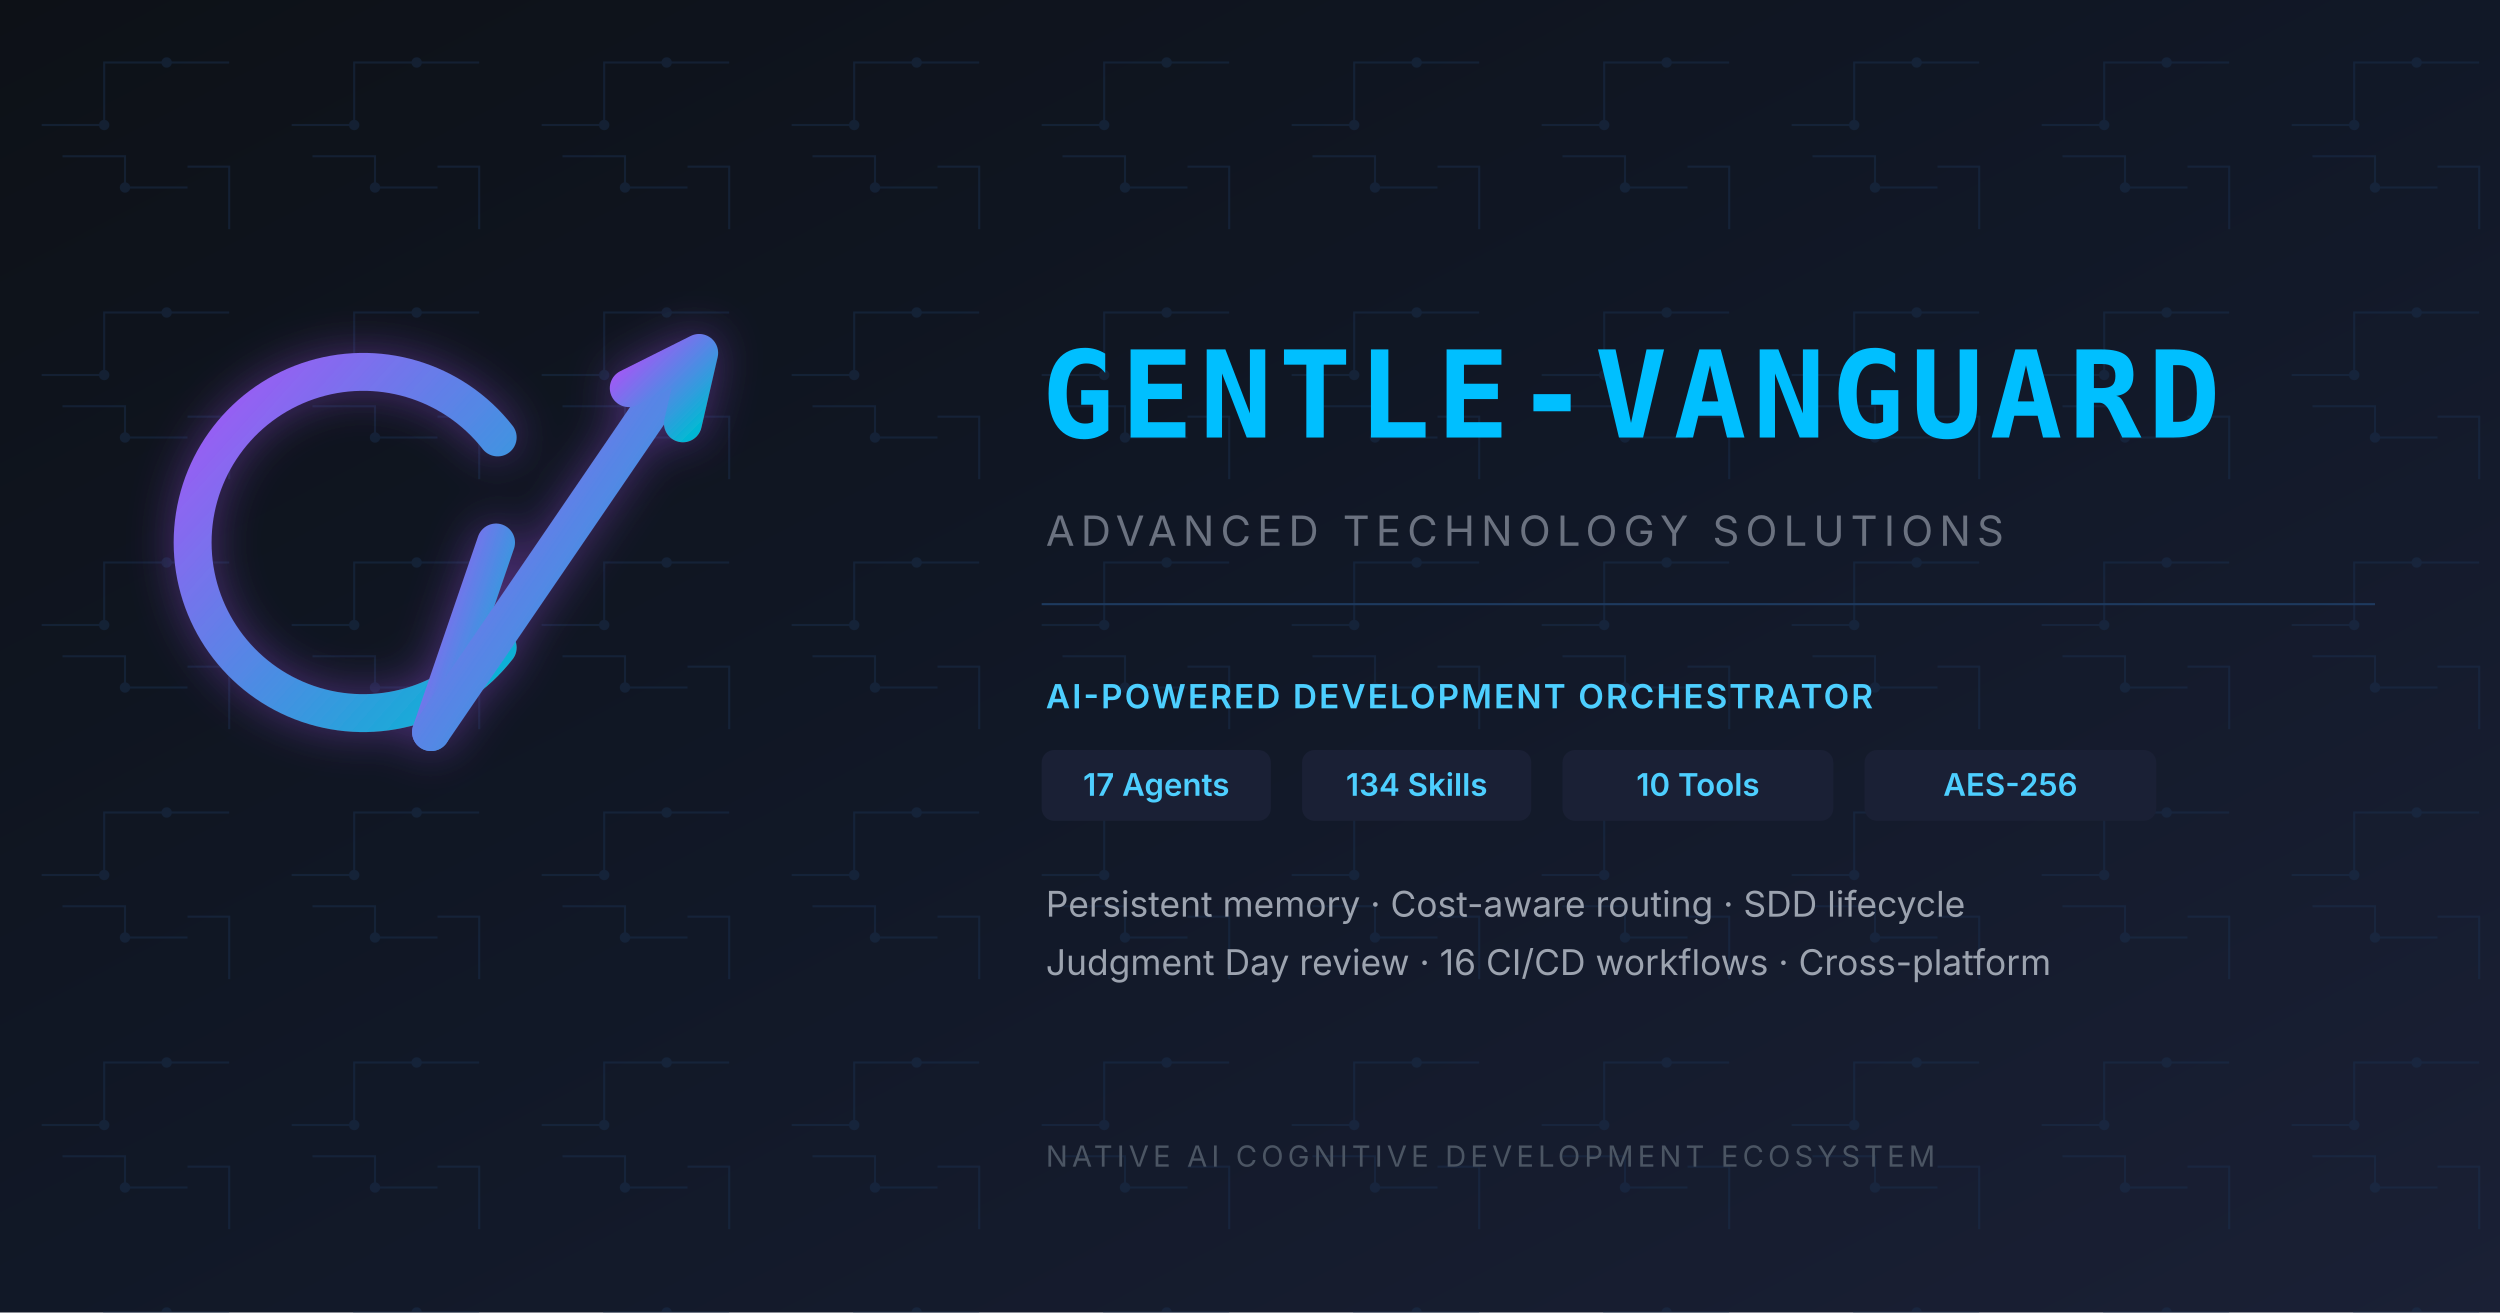
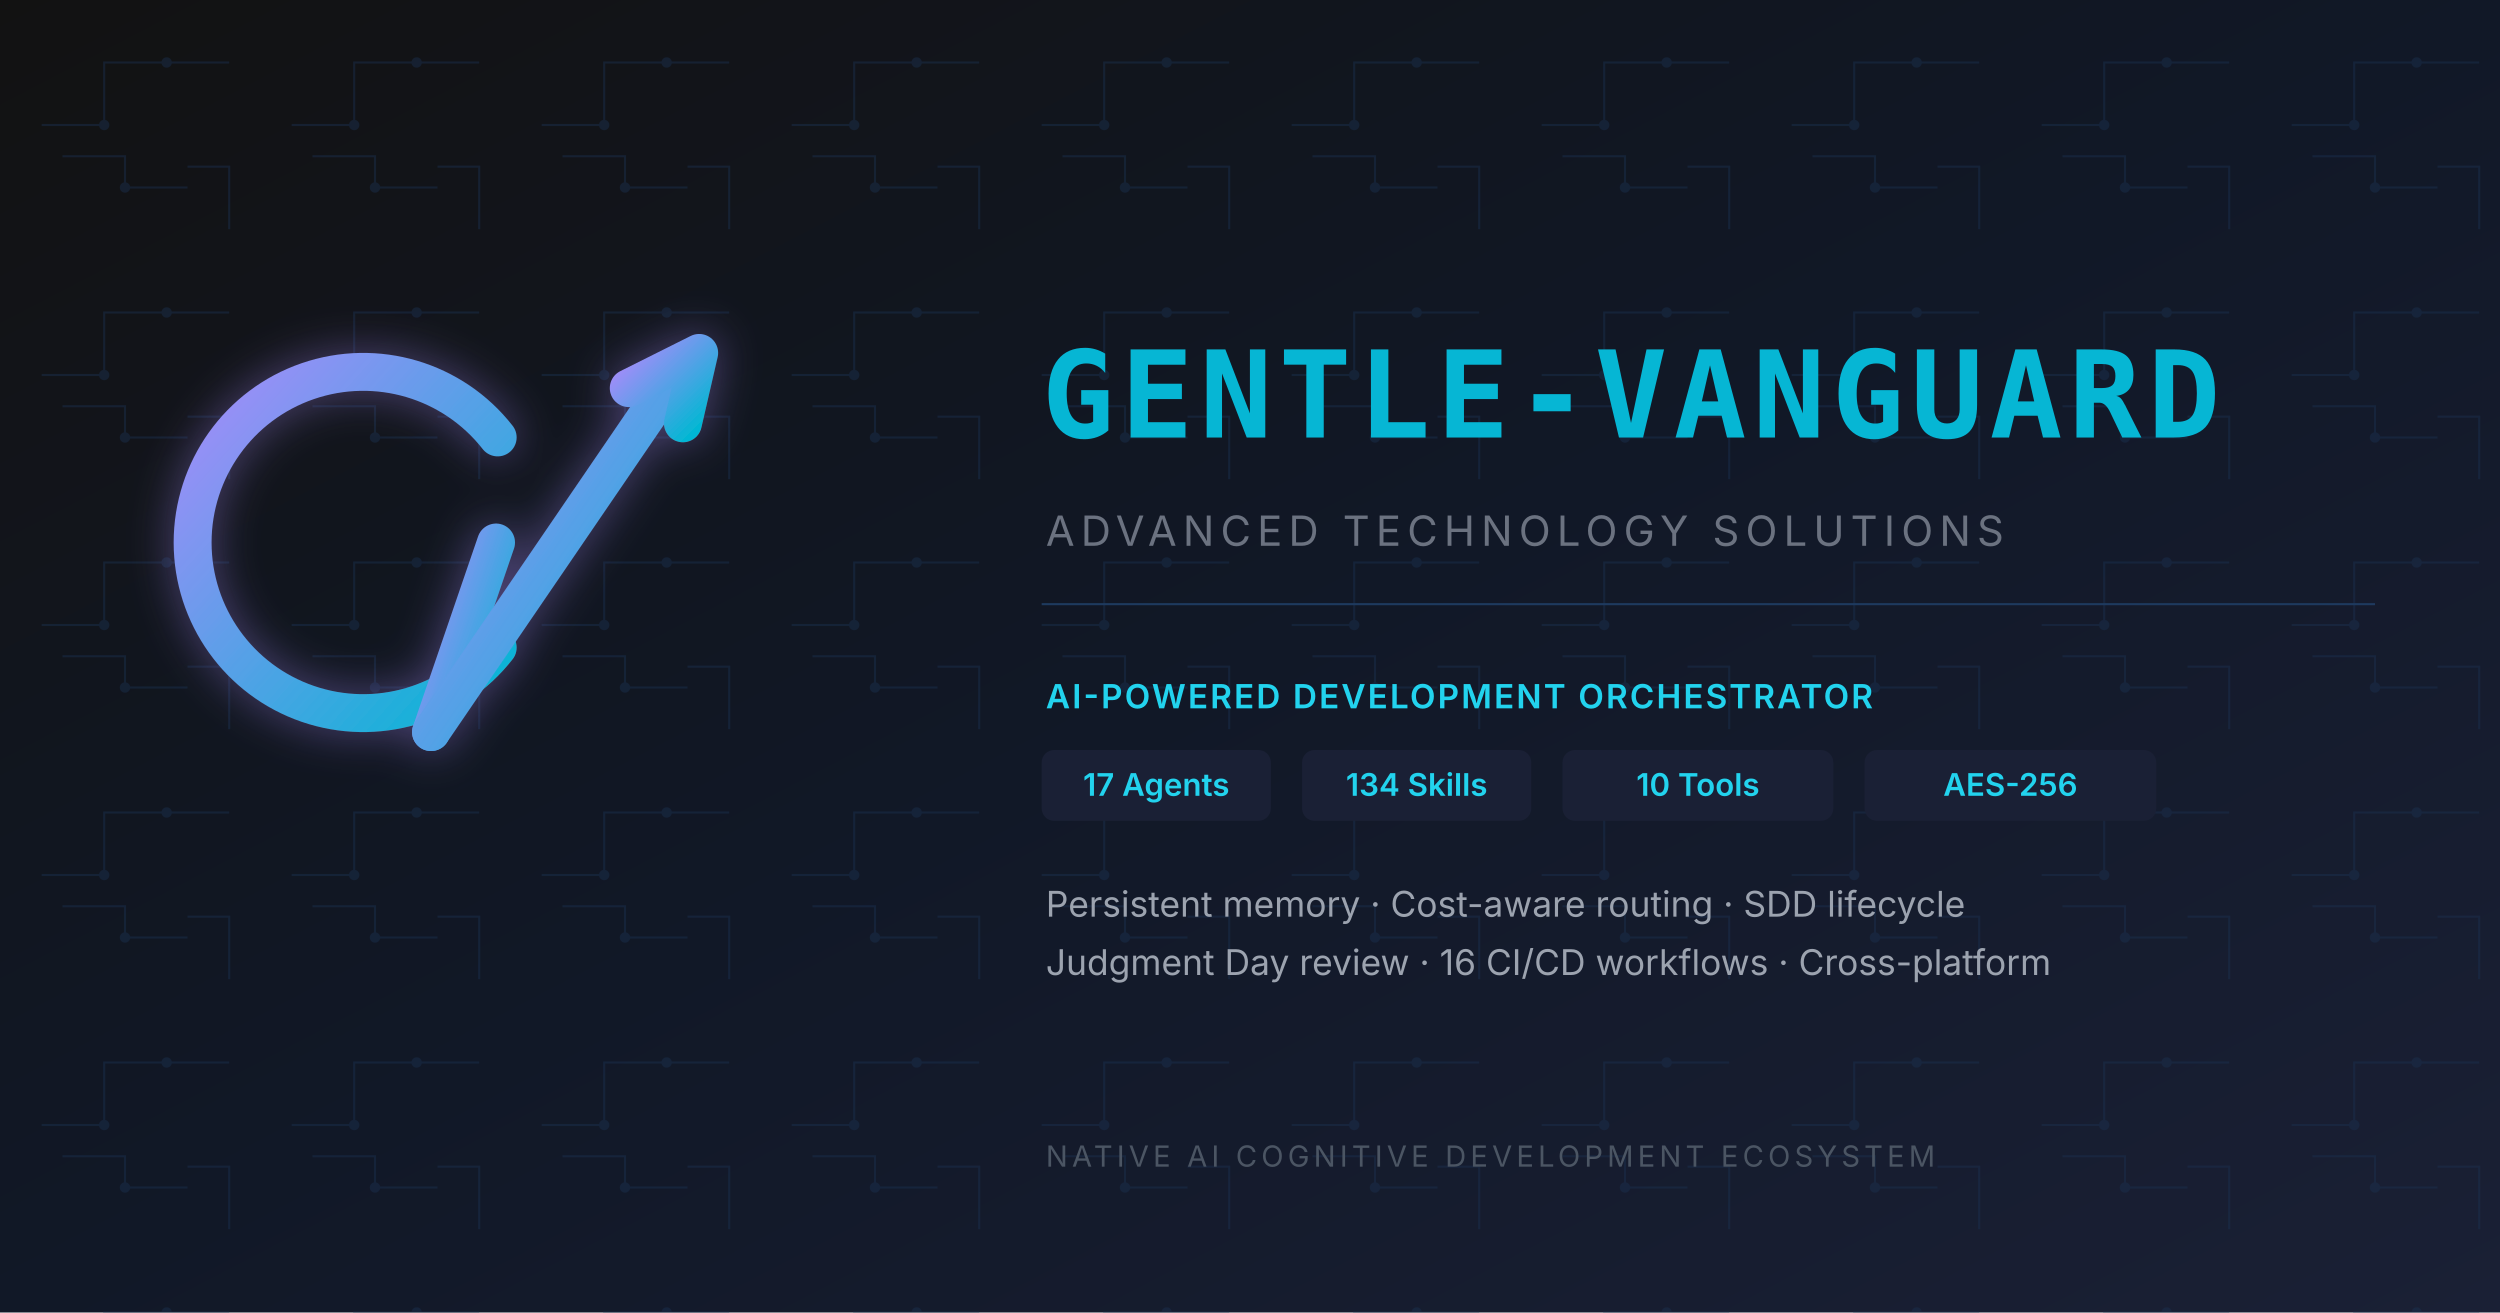
<svg xmlns="http://www.w3.org/2000/svg" viewBox="0 0 1200 630" width="1200" height="630" role="img" aria-label="Gentle-Vanguard OG Image">
  <defs>
    <linearGradient id="og-logo-grad" x1="0%" y1="0%" x2="100%" y2="100%">
-       <stop offset="0%" stop-color="#A855F7" />
+       <stop offset="0%" stop-color="#A78BFA" />
      <stop offset="100%" stop-color="#06B6D4" />
    </linearGradient>
    <linearGradient id="og-bg" x1="0%" y1="0%" x2="100%" y2="100%">
-       <stop offset="0%" stop-color="#0D1117" />
+       <stop offset="0%" stop-color="#121212" />
      <stop offset="50%" stop-color="#111827" />
      <stop offset="100%" stop-color="#1A2035" />
    </linearGradient>
    <filter id="og-glow" x="-20%" y="-20%" width="140%" height="140%">
      <feGaussianBlur in="SourceAlpha" stdDeviation="8" result="blur" />
-       <feFlood flood-color="#A855F7" flood-opacity="0.4" result="color" />
+       <feFlood flood-color="#A78BFA" flood-opacity="0.4" result="color" />
      <feComposite in="color" in2="blur" operator="in" result="shadow" />
      <feMerge>
        <feMergeNode in="shadow" />
        <feMergeNode in="SourceGraphic" />
      </feMerge>
    </filter>
    <pattern id="og-circuit" width="120" height="120" patternUnits="userSpaceOnUse">
      <path d="M 20 60 H 50 M 50 60 V 30 H 80 M 80 30 H 110                M 90 90 H 60 V 75 H 30 M 110 110 V 80 H 90" stroke="#1A3050" stroke-width="1" fill="none" />
      <circle cx="50" cy="60" r="2.5" fill="#1A3050" />
      <circle cx="80" cy="30" r="2.5" fill="#1A3050" />
      <circle cx="60" cy="90" r="2.5" fill="#1A3050" />
    </pattern>
  </defs>
  <rect width="1200" height="630" fill="url(#og-bg)" />
  <rect width="1200" height="630" fill="url(#og-circuit)" opacity="0.45" />
  <g stroke="url(#og-logo-grad)" stroke-width="14" fill="none" stroke-linecap="round" stroke-linejoin="round" filter="url(#og-glow)" transform="translate(60, 120) scale(1.3)">
    <path d="M 137.6 146.8 A 63 63 0 1 1 137.6 69.2" />
    <line x1="88" y1="108" x2="137" y2="108" />
    <line x1="137" y1="108" x2="113" y2="178" />
    <line x1="113" y1="178" x2="197" y2="55" />
    <polyline points="186,51 212,38 206,64" />
  </g>
-   <text x="500" y="210" fill="#00BFFF" font-family="Orbitron, 'Share Tech Mono', monospace" font-size="58" font-weight="700" letter-spacing="3">GENTLE-VANGUARD</text>
+   <text x="500" y="210" fill="#06B6D4" font-family="Orbitron, 'Share Tech Mono', monospace" font-size="58" font-weight="700" letter-spacing="3">GENTLE-VANGUARD</text>
  <text x="502" y="262" fill="#6B7280" font-family="'Inter', 'Segoe UI', sans-serif" font-size="20" font-weight="400" letter-spacing="3">ADVANCED TECHNOLOGY SOLUTIONS</text>
  <line x1="500" y1="290" x2="1140" y2="290" stroke="#1E3A5F" stroke-width="1" />
-   <text x="502" y="340" fill="#4DCFFF" font-family="'Inter', 'Segoe UI', sans-serif" font-size="16" font-weight="600" letter-spacing="1">AI-POWERED DEVELOPMENT ORCHESTRATOR</text>
+   <text x="502" y="340" fill="#22D3EE" font-family="'Inter', 'Segoe UI', sans-serif" font-size="16" font-weight="600" letter-spacing="1">AI-POWERED DEVELOPMENT ORCHESTRATOR</text>
  <g font-family="'Inter', 'Segoe UI', sans-serif" font-size="15">
    <rect x="500" y="360" width="110" height="34" rx="6" fill="#1A2035" />
-     <text x="555" y="382" fill="#4DCFFF" text-anchor="middle" font-weight="600">17 Agents</text>
+     <text x="555" y="382" fill="#22D3EE" text-anchor="middle" font-weight="600">17 Agents</text>
    <rect x="625" y="360" width="110" height="34" rx="6" fill="#1A2035" />
-     <text x="680" y="382" fill="#4DCFFF" text-anchor="middle" font-weight="600">134 Skills</text>
+     <text x="680" y="382" fill="#22D3EE" text-anchor="middle" font-weight="600">134 Skills</text>
    <rect x="750" y="360" width="130" height="34" rx="6" fill="#1A2035" />
-     <text x="815" y="382" fill="#4DCFFF" text-anchor="middle" font-weight="600">10 Tools</text>
+     <text x="815" y="382" fill="#22D3EE" text-anchor="middle" font-weight="600">10 Tools</text>
    <rect x="895" y="360" width="140" height="34" rx="6" fill="#1A2035" />
-     <text x="965" y="382" fill="#4DCFFF" text-anchor="middle" font-weight="600">AES-256</text>
+     <text x="965" y="382" fill="#22D3EE" text-anchor="middle" font-weight="600">AES-256</text>
  </g>
  <text x="502" y="440" fill="#9CA3AF" font-family="'Inter', 'Segoe UI', sans-serif" font-size="17" font-weight="400">Persistent memory · Cost-aware routing · SDD lifecycle</text>
  <text x="502" y="468" fill="#9CA3AF" font-family="'Inter', 'Segoe UI', sans-serif" font-size="17" font-weight="400">Judgment Day review · 16 CI/CD workflows · Cross-platform</text>
  <text x="502" y="560" fill="#4B5563" font-family="'Inter', 'Segoe UI', sans-serif" font-size="14" letter-spacing="2">NATIVE AI COGNITIVE DEVELOPMENT ECOSYSTEM</text>
</svg>
